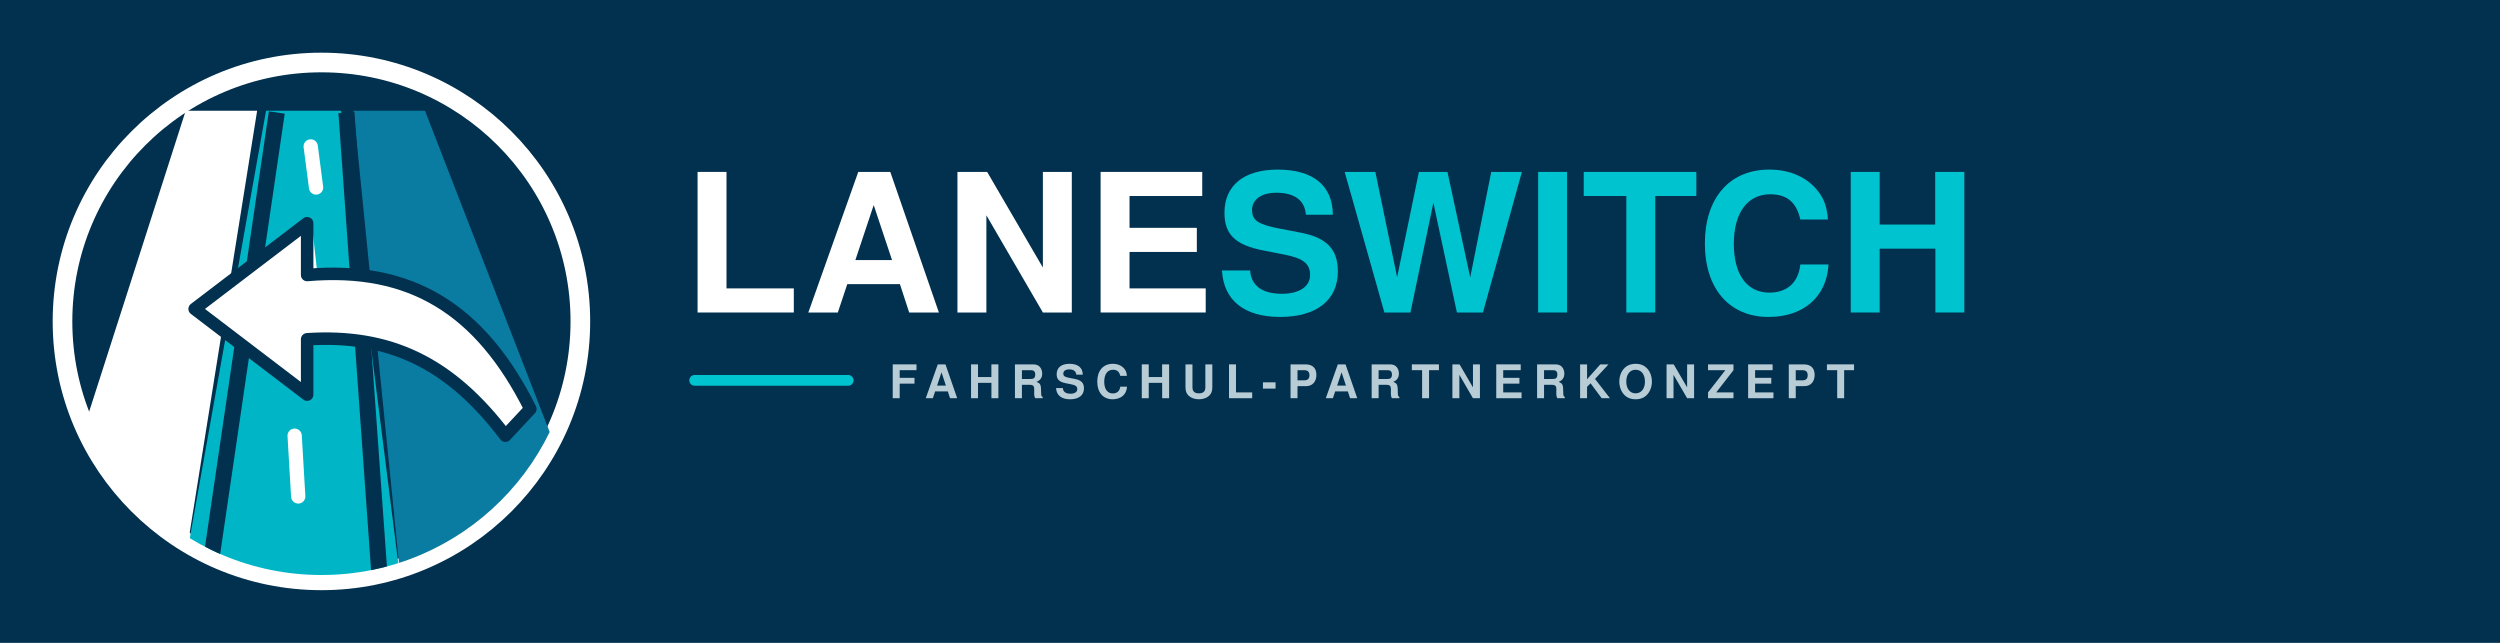
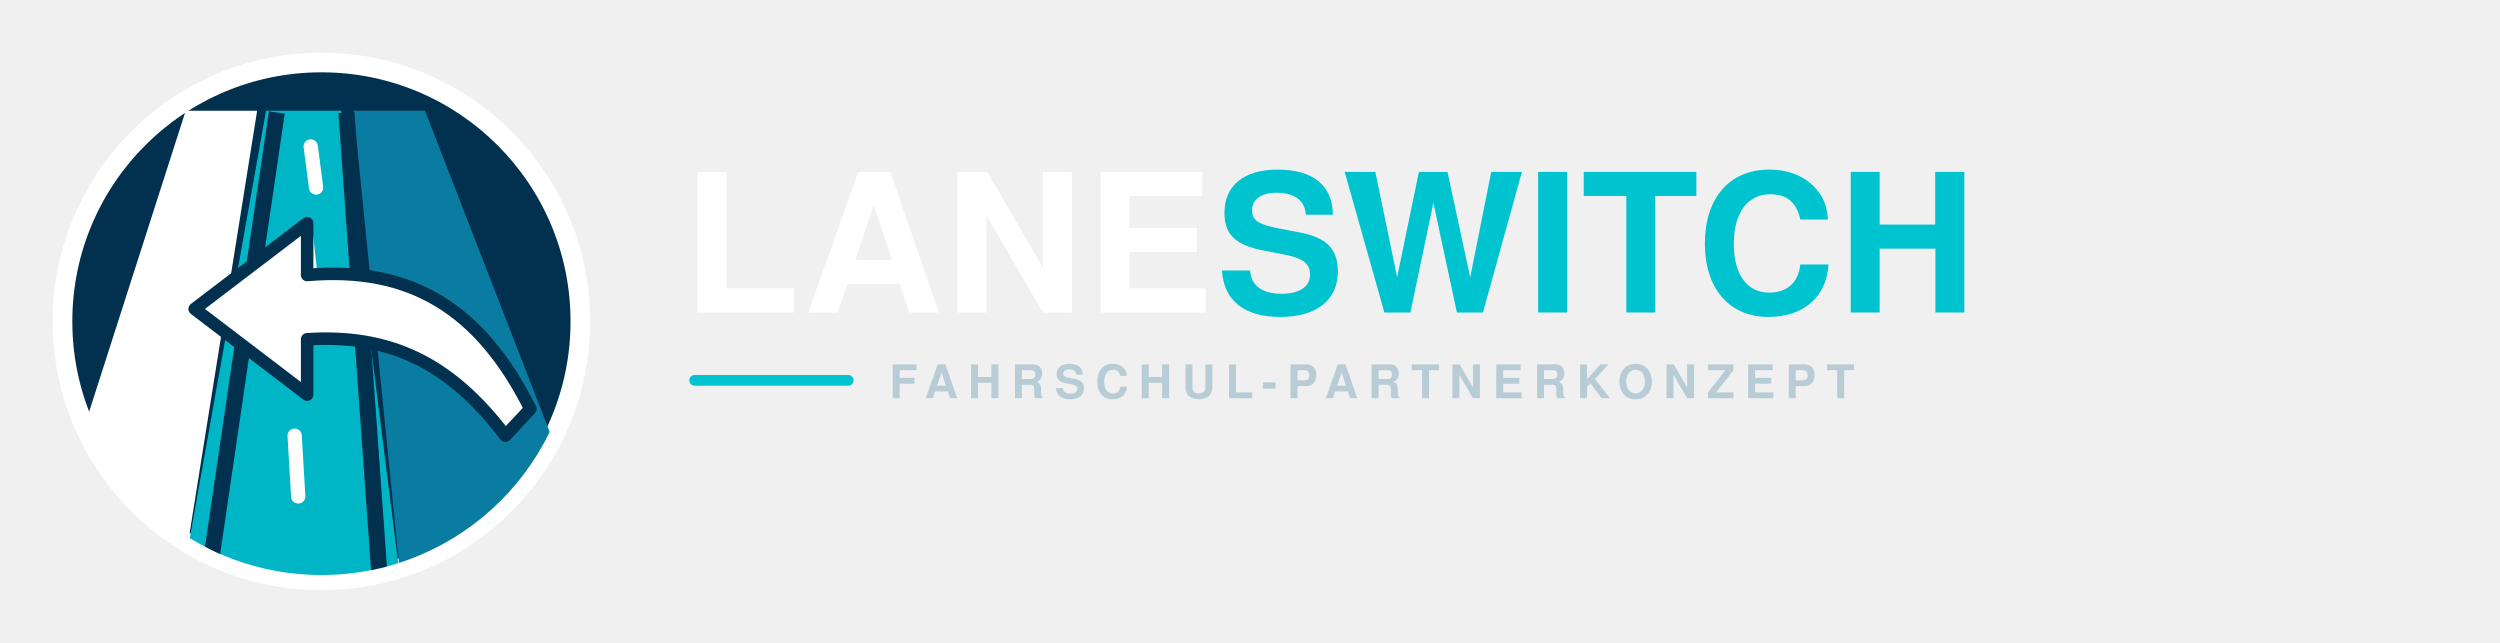
<svg xmlns="http://www.w3.org/2000/svg" viewBox="0 0 1400 360" role="img" aria-labelledby="title desc" version="1.1" id="svg41">
-   <rect width="1400" height="360" fill="#02304f" id="rect4" />
  <defs id="defs9">
    <clipPath id="circleClip">
      <circle cx="180" cy="180" r="142" id="circle6" />
    </clipPath>
  </defs>
  <circle cx="180" cy="180" r="145" fill="#02304f" stroke="#ffffff" stroke-width="11" id="circle11" />
  <g clip-path="url(#circleClip)" id="g25">
    <path d="M 18,330 104,62 h 40 l -43,269 z" fill="#ffffff" id="path13" />
    <path d="M 101,331 149,62 h 42 l 34,269 z" fill="#00b6c6" id="path15" />
    <path d="M 225,331 198,62 h 40 l 104,268 z" fill="#0a7ba1" id="path17" />
    <path d="M 116,329 155,63" fill="none" stroke="#02304f" stroke-width="9" id="path19" />
    <path d="M 213,329 194,63" fill="none" stroke="#02304f" stroke-width="9" id="path21" />
    <path d="m 174,82 3,23 m -6,24 3,27 m -6,27 2,30 m -5,31 2,34" fill="none" stroke="#ffffff" stroke-width="8" stroke-linecap="round" id="path23" />
  </g>
  <path d="M297 229 C269 173 230 149 172 154 L172 125 L109 173 L172 221 L172 190 C218 187 252 203 283 244 Z" fill="#ffffff" stroke="#02304f" stroke-width="7" stroke-linejoin="round" id="path27" />
  <g font-family="Arial, Helvetica, sans-serif" id="g39">
    <g aria-label="LANESWITCH" id="text33" style="font-weight:800;font-size:108px;letter-spacing:1">
      <path d="m 406.84,96.268 h -16.2 V 175 h 53.892 V 161.5 H 406.84 Z" style="fill:#ffffff" id="path45" />
      <path d="m 503.96,159.124 5.184,15.876 h 16.632 l -27.216,-78.732 h -17.928 L 452.66,175 h 16.524 l 5.292,-15.876 z m -4.428,-13.5 h -20.52 l 10.26,-30.78 z" style="fill:#ffffff" id="path47" />
      <path d="m 584.016,175 h 16.2 V 96.268 h -16.2 v 53.568 l -31.212,-53.568 h -16.632 V 175 h 16.2 v -54.432 z" style="fill:#ffffff" id="path49" />
      <path d="m 632.536,141.088 h 37.692 v -13.5 h -37.692 v -17.82 h 40.716 v -13.5 h -56.916 V 175 h 58.86 v -13.5 h -42.66 z" style="fill:#ffffff" id="path51" />
      <path d="m 746.396,120.244 c -0.108,-16.308 -11.016,-25.272 -30.888,-25.272 -18.9,0 -29.808,8.856 -29.808,24.192 0,12.204 6.156,18.144 22.14,21.168 l 11.016,2.16 c 10.8,2.052 14.796,5.076 14.796,11.448 0,6.588 -6.048,10.584 -15.876,10.584 -11.016,0 -17.172,-4.644 -17.712,-13.068 h -15.768 c 0.972,16.848 12.528,26.028 32.616,26.028 20.304,0 32.292,-9.396 32.292,-25.488 0,-12.42 -6.264,-18.9 -20.844,-21.708 l -12.312,-2.376 c -11.556,-2.268 -14.904,-4.536 -14.904,-10.26 0,-5.94 5.184,-9.72 13.608,-9.72 10.26,0 15.984,4.32 16.524,12.312 z" style="fill:#00c3d0" id="path53" />
      <path d="m 830.448,175 21.816,-78.732 h -17.172 l -11.772,59.076 -12.744,-59.076 h -15.984 l -12.204,58.968 -12.204,-58.968 h -17.172 l 22.248,78.732 h 14.58 l 12.852,-61.452 13.176,61.452 z" style="fill:#00c3d0" id="path55" />
      <path d="m 877.564,96.268 h -16.2 V 175 h 16.2 z" style="fill:#00c3d0" id="path57" />
      <path d="m 926.948,109.768 h 23.004 v -13.5 h -63.072 v 13.5 h 23.868 V 175 h 16.2 z" style="fill:#00c3d0" id="path59" />
      <path d="m 1023.636,122.944 c -0.54,-6.804 -1.944,-11.124 -5.292,-15.552 -6.048,-7.992 -15.768,-12.42 -27.54,-12.42 -22.248,0 -36.072,15.876 -36.072,41.364 0,25.38 13.716,41.148 35.64,41.148 19.656,0 32.616,-11.34 33.588,-29.376 h -15.768 c -1.08,10.044 -7.344,15.768 -17.388,15.768 -12.528,0 -19.872,-10.152 -19.872,-27.324 0,-17.388 7.668,-27.756 20.412,-27.756 9.396,0 14.688,4.536 16.848,14.148 z" style="fill:#00c3d0" id="path61" />
      <path d="M 1083.82,139.252 V 175 h 16.2 V 96.268 h -16.308 v 29.484 h -31.104 V 96.268 h -16.2 V 175 h 16.2 v -35.748 z" style="fill:#00c3d0" id="path63" />
    </g>
    <path id="rect35" style="fill:#00c3d0" d="m 389,210 h 86 c 1.662,0 3,1.338 3,3 0,1.662 -1.338,3 -3,3 h -86 c -1.662,0 -3,-1.338 -3,-3 0,-1.662 1.338,-3 3,-3 z" />
    <g aria-label="FAHRSCHUL-PARTNERKONZEPT" id="text37" style="font-weight:700;font-size:26px;letter-spacing:5.5;fill:#b8ccd6">
      <path d="m 503.824,214.836 h 8.294 v -3.25 h -8.294 v -4.29 h 9.412 v -3.25 H 499.924 V 223 h 3.9 z" id="path67" />
      <path d="m 530.774,219.178 1.248,3.822 h 4.004 l -6.552,-18.954 h -4.316 l -6.734,18.954 h 3.978 l 1.274,-3.822 z m -1.066,-3.25 h -4.94 l 2.47,-7.41 z" id="path69" />
      <path d="M 555.202,214.394 V 223 h 3.9 v -18.954 h -3.926 v 7.098 h -7.488 v -7.098 h -3.9 V 223 h 3.9 v -8.606 z" id="path71" />
      <path d="m 572.272,215.486 h 4.472 c 1.69,0 2.418,0.676 2.418,2.236 v 0.78 c -0.026,0.494 -0.026,0.962 -0.026,1.248 0,1.794 0.104,2.34 0.572,3.25 h 4.186 v -0.702 c -0.598,-0.338 -0.832,-0.728 -0.832,-1.56 -0.104,-5.59 -0.208,-5.85 -2.626,-6.89 2.132,-0.832 3.198,-2.366 3.198,-4.68 0,-1.508 -0.52,-2.886 -1.43,-3.822 -0.858,-0.884 -2.054,-1.3 -3.666,-1.3 h -10.166 V 223 h 3.9 z m 0,-3.25 v -4.94 h 4.706 c 1.118,0 1.56,0.104 2.054,0.494 0.468,0.39 0.702,1.04 0.702,1.924 0,0.91 -0.234,1.638 -0.702,2.028 -0.442,0.364 -0.936,0.494 -2.054,0.494 z" id="path73" />
      <path d="m 606.346,209.818 c -0.026,-3.926 -2.652,-6.084 -7.436,-6.084 -4.55,0 -7.176,2.132 -7.176,5.824 0,2.938 1.482,4.368 5.33,5.096 l 2.652,0.52 c 2.6,0.494 3.562,1.222 3.562,2.756 0,1.586 -1.456,2.548 -3.822,2.548 -2.652,0 -4.134,-1.118 -4.264,-3.146 h -3.796 c 0.234,4.056 3.016,6.266 7.852,6.266 4.888,0 7.774,-2.262 7.774,-6.136 0,-2.99 -1.508,-4.55 -5.018,-5.226 l -2.964,-0.572 c -2.782,-0.546 -3.588,-1.092 -3.588,-2.47 0,-1.43 1.248,-2.34 3.276,-2.34 2.47,0 3.848,1.04 3.978,2.964 z" id="path75" />
      <path d="m 631.06,210.468 c -0.13,-1.638 -0.468,-2.678 -1.274,-3.744 -1.456,-1.924 -3.796,-2.99 -6.63,-2.99 -5.356,0 -8.684,3.822 -8.684,9.958 0,6.11 3.302,9.906 8.58,9.906 4.732,0 7.852,-2.73 8.086,-7.072 h -3.796 c -0.26,2.418 -1.768,3.796 -4.186,3.796 -3.016,0 -4.784,-2.444 -4.784,-6.578 0,-4.186 1.846,-6.682 4.914,-6.682 2.262,0 3.536,1.092 4.056,3.406 z" id="path77" />
      <path d="M 650.808,214.394 V 223 h 3.9 v -18.954 h -3.926 v 7.098 h -7.488 v -7.098 h -3.9 V 223 h 3.9 v -8.606 z" id="path79" />
      <path d="m 675.002,204.046 v 12.844 c 0,2.288 -1.17,3.38 -3.614,3.38 -2.444,0 -3.614,-1.092 -3.614,-3.38 v -12.844 h -3.9 v 12.844 c 0,2.132 0.572,3.64 1.846,4.784 1.378,1.248 3.38,1.924 5.668,1.924 2.288,0 4.29,-0.676 5.668,-1.924 1.274,-1.144 1.846,-2.652 1.846,-4.784 v -12.844 z" id="path81" />
      <path d="m 692.15,204.046 h -3.9 V 223 h 12.974 v -3.25 h -9.074 z" id="path83" />
      <path d="m 714.316,214.108 h -7.072 v 3.51 h 7.072 z" id="path85" />
      <path d="m 726.602,216.24 h 4.862 c 3.484,0 5.72,-2.47 5.72,-6.318 0,-3.796 -2.158,-5.876 -6.11,-5.876 h -8.372 V 223 h 3.9 z m 0,-3.25 v -5.694 h 3.64 c 2.08,0 3.042,0.91 3.042,2.834 0,1.95 -0.962,2.86 -3.042,2.86 z" id="path87" />
      <path d="m 754.8,219.178 1.248,3.822 h 4.004 l -6.552,-18.954 h -4.316 l -6.734,18.954 h 3.978 l 1.274,-3.822 z m -1.066,-3.25 h -4.94 l 2.47,-7.41 z" id="path89" />
      <path d="m 772.026,215.486 h 4.472 c 1.69,0 2.418,0.676 2.418,2.236 v 0.78 c -0.026,0.494 -0.026,0.962 -0.026,1.248 0,1.794 0.104,2.34 0.572,3.25 h 4.186 v -0.702 c -0.598,-0.338 -0.832,-0.728 -0.832,-1.56 -0.104,-5.59 -0.208,-5.85 -2.626,-6.89 2.132,-0.832 3.198,-2.366 3.198,-4.68 0,-1.508 -0.52,-2.886 -1.43,-3.822 -0.858,-0.884 -2.054,-1.3 -3.666,-1.3 h -10.166 V 223 h 3.9 z m 0,-3.25 v -4.94 h 4.706 c 1.118,0 1.56,0.104 2.054,0.494 0.468,0.39 0.702,1.04 0.702,1.924 0,0.91 -0.234,1.638 -0.702,2.028 -0.442,0.364 -0.936,0.494 -2.054,0.494 z" id="path91" />
      <path d="m 800.276,207.296 h 5.538 v -3.25 h -15.184 v 3.25 h 5.746 V 223 h 3.9 z" id="path93" />
      <path d="m 824.86,223 h 3.9 v -18.954 h -3.9 v 12.896 l -7.514,-12.896 h -4.004 V 223 h 3.9 v -13.104 z" id="path95" />
      <path d="m 841.8,214.836 h 9.074 v -3.25 h -9.074 v -4.29 h 9.802 v -3.25 h -13.702 V 223 h 14.17 v -3.25 h -10.27 z" id="path97" />
      <path d="m 864.668,215.486 h 4.472 c 1.69,0 2.418,0.676 2.418,2.236 v 0.78 c -0.026,0.494 -0.026,0.962 -0.026,1.248 0,1.794 0.104,2.34 0.572,3.25 h 4.186 v -0.702 c -0.598,-0.338 -0.832,-0.728 -0.832,-1.56 -0.104,-5.59 -0.208,-5.85 -2.626,-6.89 2.132,-0.832 3.198,-2.366 3.198,-4.68 0,-1.508 -0.52,-2.886 -1.43,-3.822 -0.858,-0.884 -2.054,-1.3 -3.666,-1.3 h -10.166 V 223 h 3.9 z m 0,-3.25 v -4.94 h 4.706 c 1.118,0 1.56,0.104 2.054,0.494 0.468,0.39 0.702,1.04 0.702,1.924 0,0.91 -0.234,1.638 -0.702,2.028 -0.442,0.364 -0.936,0.494 -2.054,0.494 z" id="path99" />
      <path d="m 888.758,216.656 1.95,-2.028 6.214,8.372 h 4.654 l -8.372,-10.79 7.566,-8.164 h -4.602 l -7.41,8.32 v -8.32 h -3.9 V 223 h 3.9 z" id="path101" />
      <path d="m 915.916,203.734 c -2.652,0 -4.836,0.884 -6.448,2.626 -1.69,1.82 -2.652,4.472 -2.652,7.306 0,2.834 0.962,5.512 2.652,7.306 1.638,1.768 3.77,2.626 6.474,2.626 2.704,0 4.836,-0.858 6.474,-2.626 1.638,-1.742 2.652,-4.498 2.652,-7.176 0,-2.964 -0.962,-5.642 -2.652,-7.436 -1.664,-1.794 -3.744,-2.626 -6.5,-2.626 z m 0.026,3.328 c 3.198,0 5.226,2.6 5.226,6.708 0,3.9 -2.106,6.5 -5.226,6.5 -3.172,0 -5.226,-2.6 -5.226,-6.604 0,-4.004 2.054,-6.604 5.226,-6.604 z" id="path103" />
      <path d="m 944.79,223 h 3.9 v -18.954 h -3.9 v 12.896 l -7.514,-12.896 h -4.004 V 223 h 3.9 v -13.104 z" id="path105" />
      <path d="m 970.752,204.046 h -14.248 v 3.25 h 9.698 l -9.698,12.454 V 223 h 14.248 v -3.25 h -9.672 l 9.672,-12.454 z" id="path107" />
      <path d="m 982.856,214.836 h 9.074 v -3.25 h -9.074 v -4.29 h 9.802 v -3.25 h -13.702 V 223 h 14.17 v -3.25 h -10.27 z" id="path109" />
      <path d="m 1005.62,216.24 h 4.862 c 3.484,0 5.72,-2.47 5.72,-6.318 0,-3.796 -2.158,-5.876 -6.11,-5.876 h -8.372 V 223 h 3.9 z m 0,-3.25 v -5.694 h 3.64 c 2.08,0 3.042,0.91 3.042,2.834 0,1.95 -0.962,2.86 -3.042,2.86 z" id="path111" />
      <path d="m 1032.726,207.296 h 5.538 v -3.25 h -15.184 v 3.25 h 5.746 V 223 h 3.9 z" id="path113" />
    </g>
  </g>
</svg>
